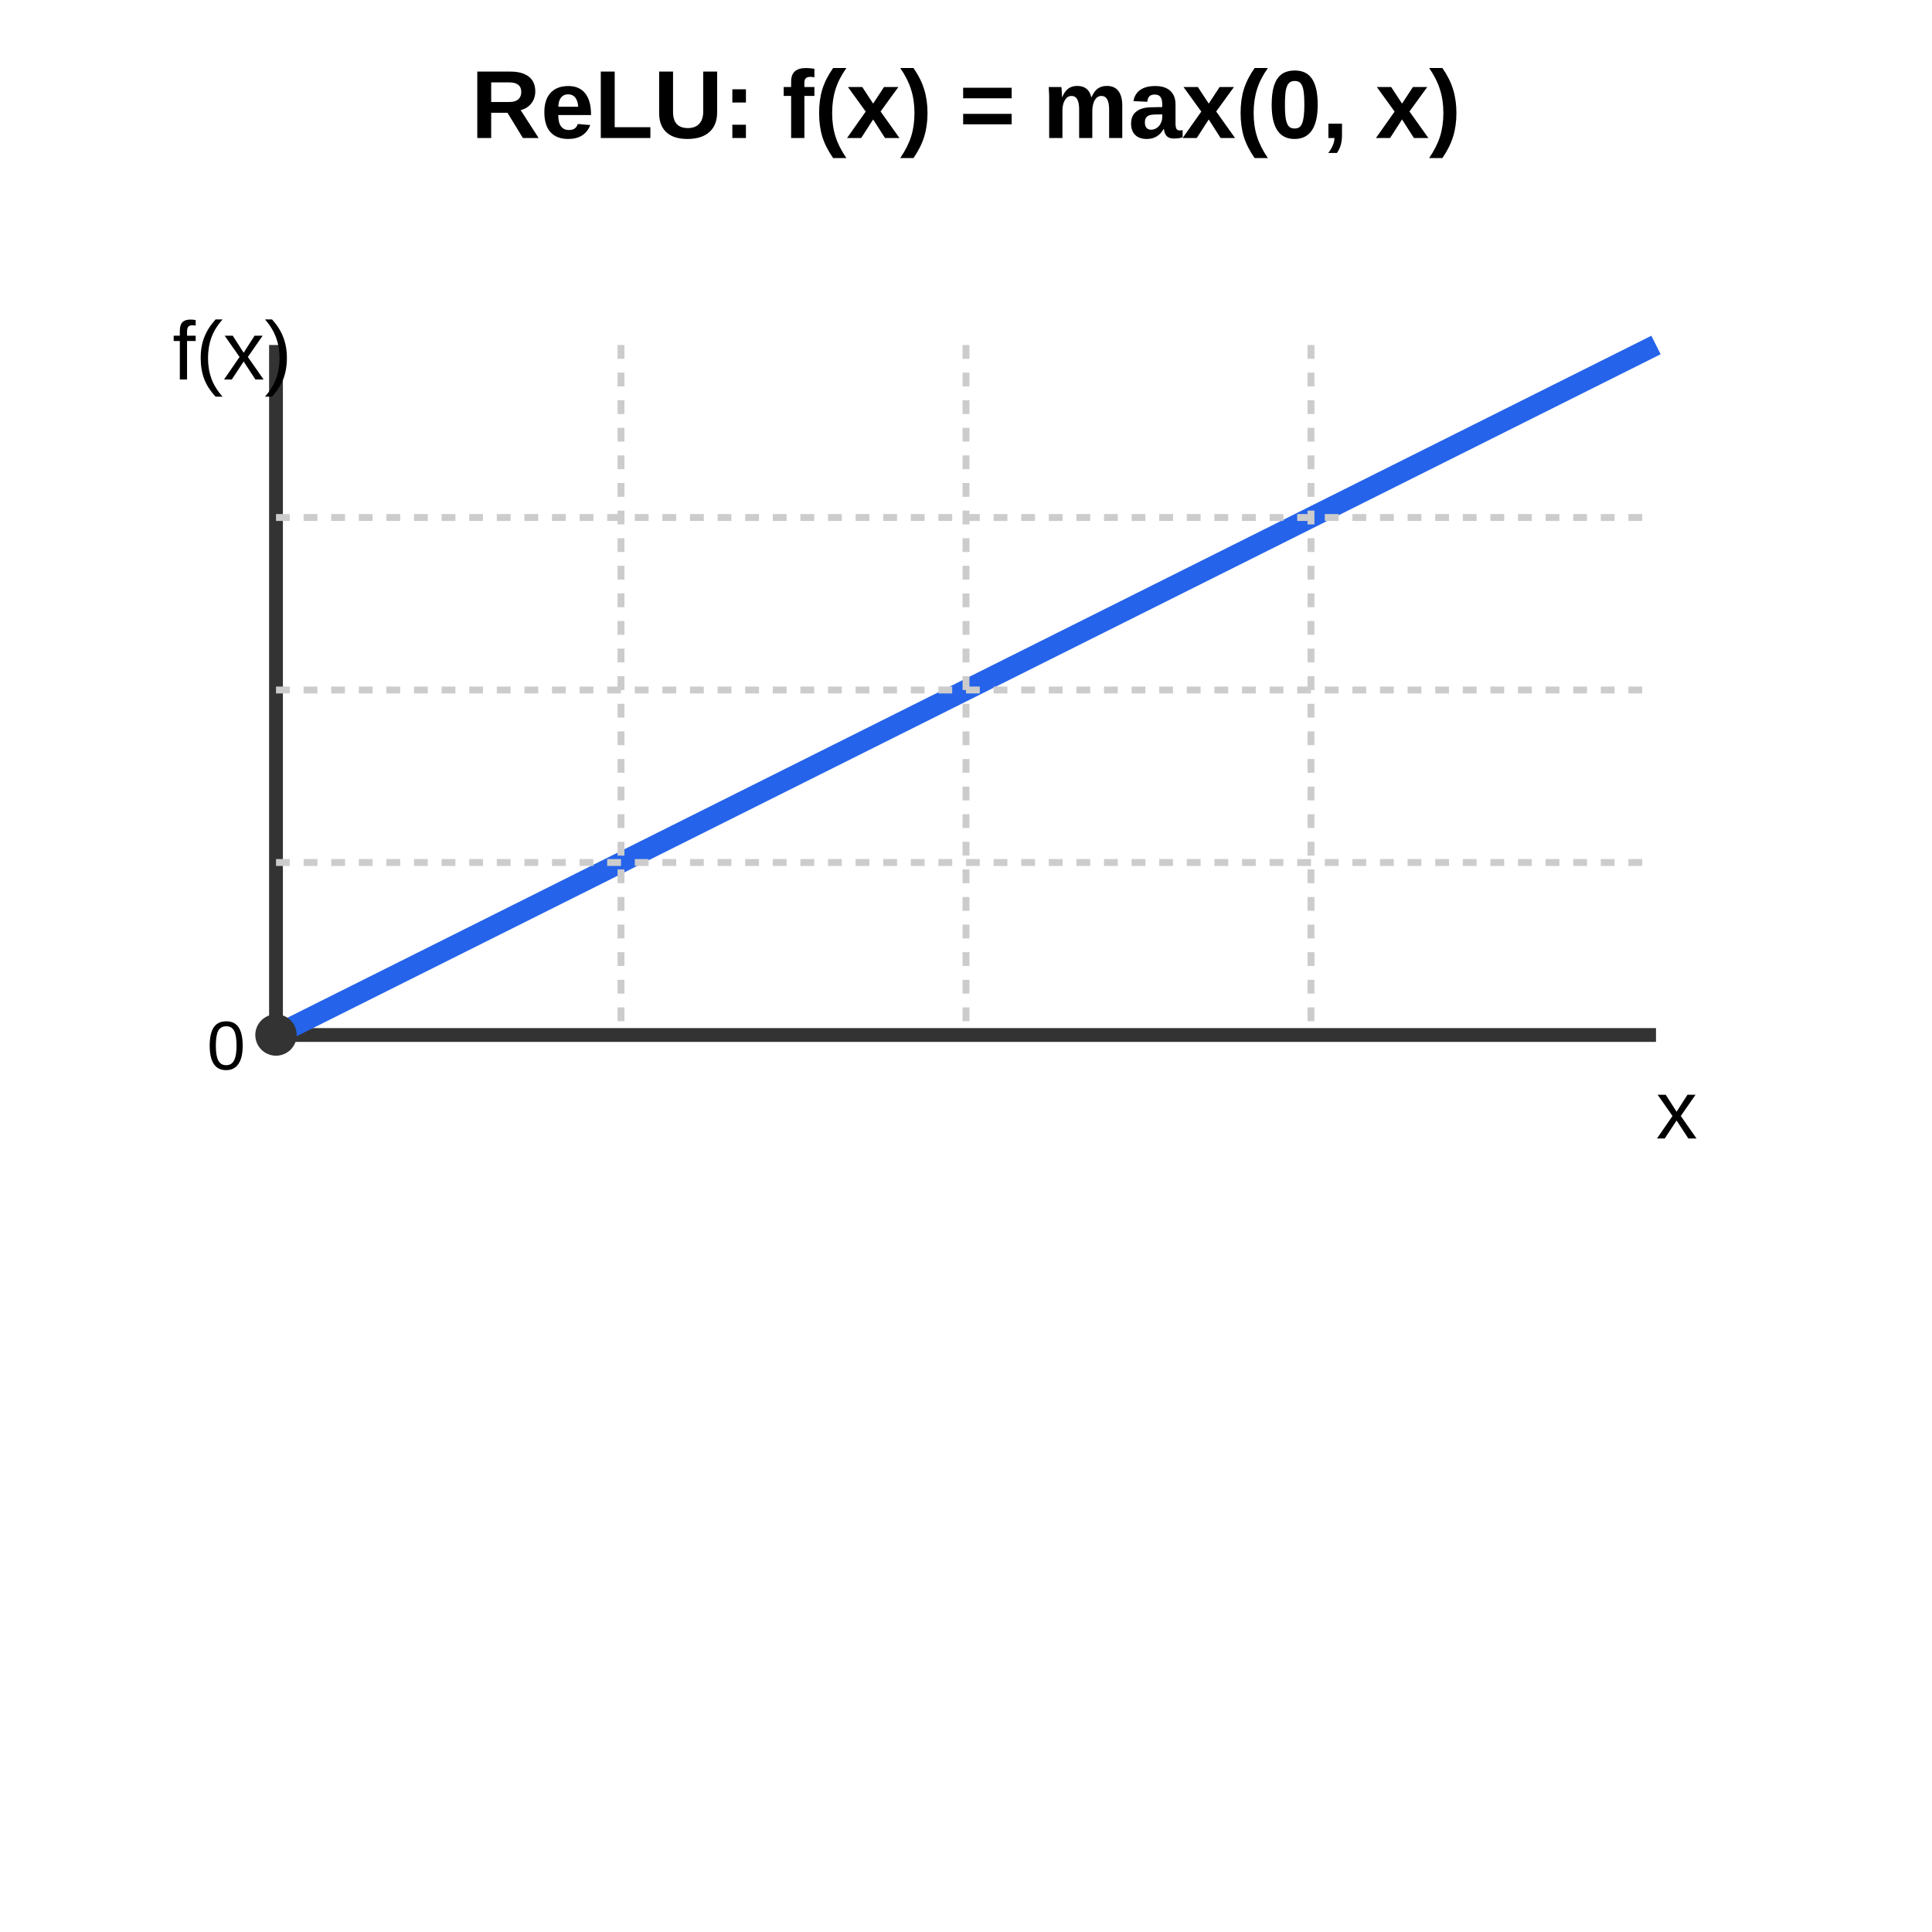
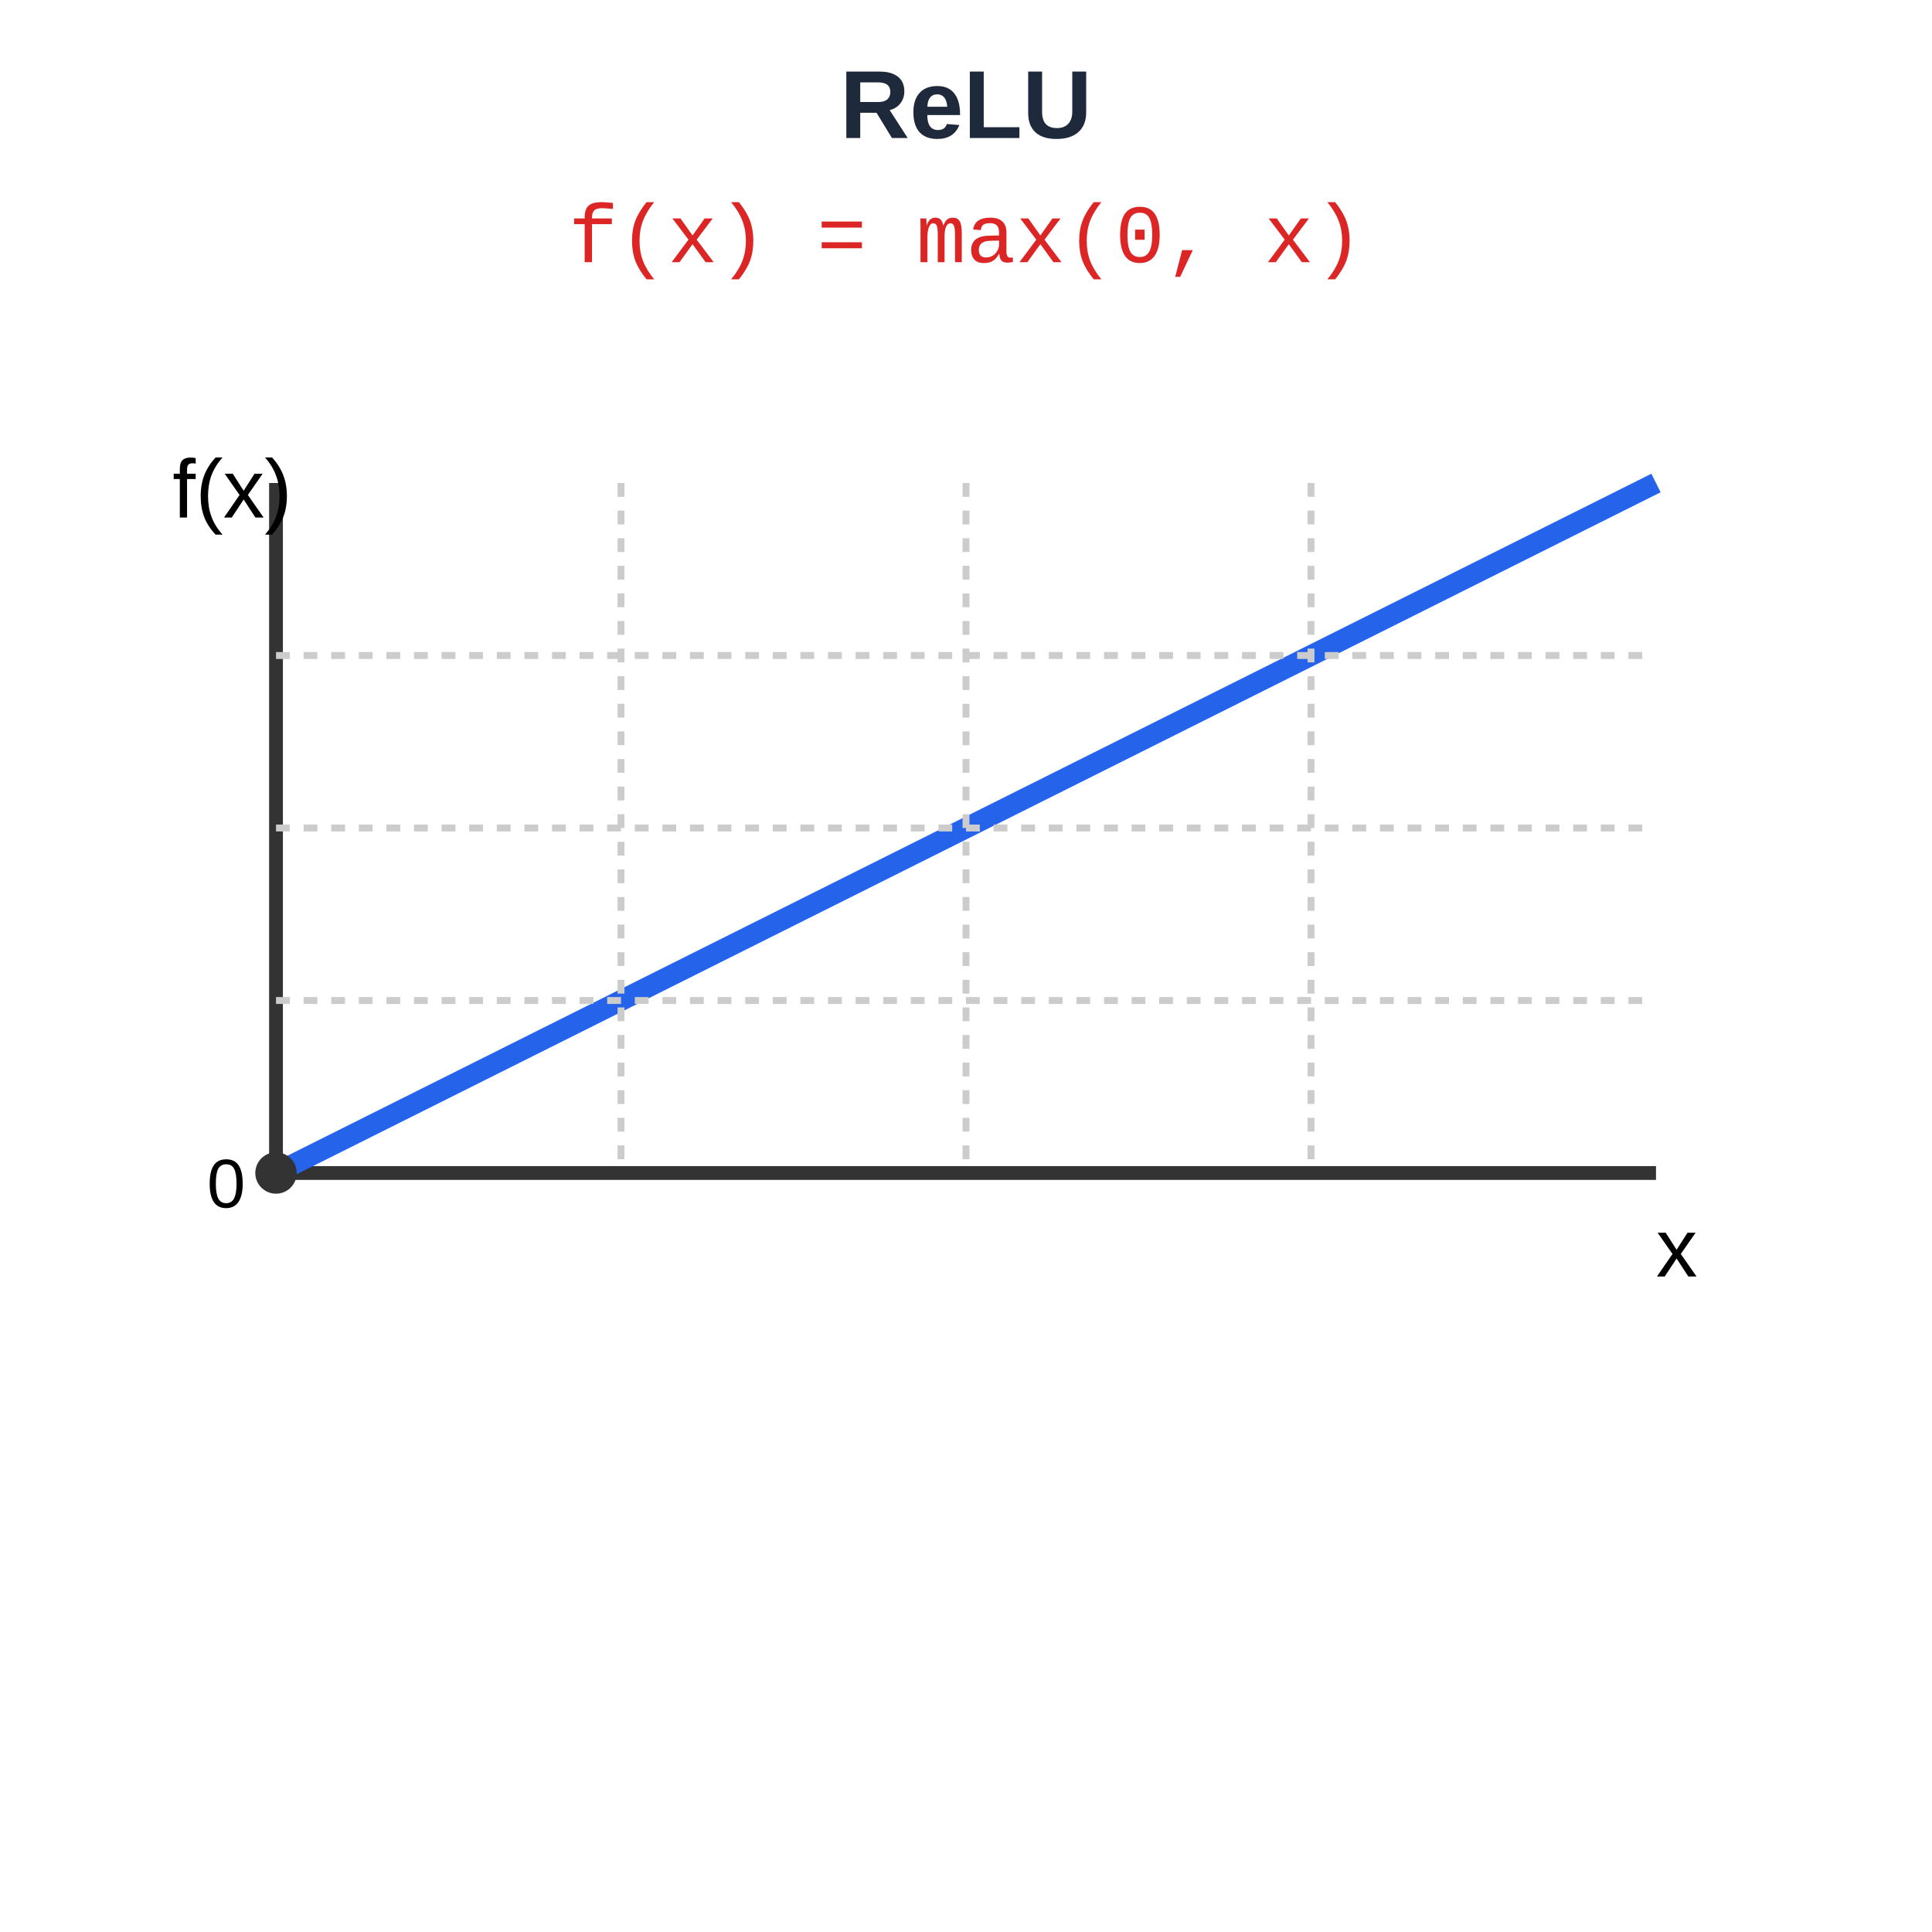
<svg xmlns="http://www.w3.org/2000/svg" width="280" height="280">
-   <g transform="translate(40, 50)">
-     <text x="100" y="-30" font-family="Arial" font-size="14" font-weight="bold" text-anchor="middle">ReLU: f(x) = max(0, x)</text>
+   <defs>
+     <style>
+       .title { font-family: Arial, sans-serif; font-size: 14px; font-weight: bold; fill: #1e293b; }
+       .formula { font-family: 'Courier New', monospace; font-size: 12px; fill: #dc2626; }
+     </style>
+   </defs>
+   <text x="140" y="20" class="title" text-anchor="middle">ReLU</text>
+   <text x="140" y="38" class="formula" text-anchor="middle">f(x) = max(0, x)</text>
+   <g transform="translate(40, 70)">
    <line x1="0" y1="100" x2="200" y2="100" stroke="#333" stroke-width="2" />
    <line x1="0" y1="100" x2="0" y2="0" stroke="#333" stroke-width="2" />
    <text x="200" y="115" font-family="Arial" font-size="12">x</text>
    <text x="-15" y="5" font-family="Arial" font-size="12">f(x)</text>
    <line x1="0" y1="100" x2="0" y2="100" stroke="#2563eb" stroke-width="3" />
    <line x1="0" y1="100" x2="200" y2="0" stroke="#2563eb" stroke-width="3" />
    <line x1="50" y1="0" x2="50" y2="100" stroke="#ccc" stroke-width="1" stroke-dasharray="2,2" />
    <line x1="100" y1="0" x2="100" y2="100" stroke="#ccc" stroke-width="1" stroke-dasharray="2,2" />
    <line x1="150" y1="0" x2="150" y2="100" stroke="#ccc" stroke-width="1" stroke-dasharray="2,2" />
    <line x1="0" y1="75" x2="200" y2="75" stroke="#ccc" stroke-width="1" stroke-dasharray="2,2" />
    <line x1="0" y1="50" x2="200" y2="50" stroke="#ccc" stroke-width="1" stroke-dasharray="2,2" />
    <line x1="0" y1="25" x2="200" y2="25" stroke="#ccc" stroke-width="1" stroke-dasharray="2,2" />
    <circle cx="0" cy="100" r="3" fill="#333" />
    <text x="-10" y="105" font-family="Arial" font-size="10">0</text>
  </g>
</svg>
